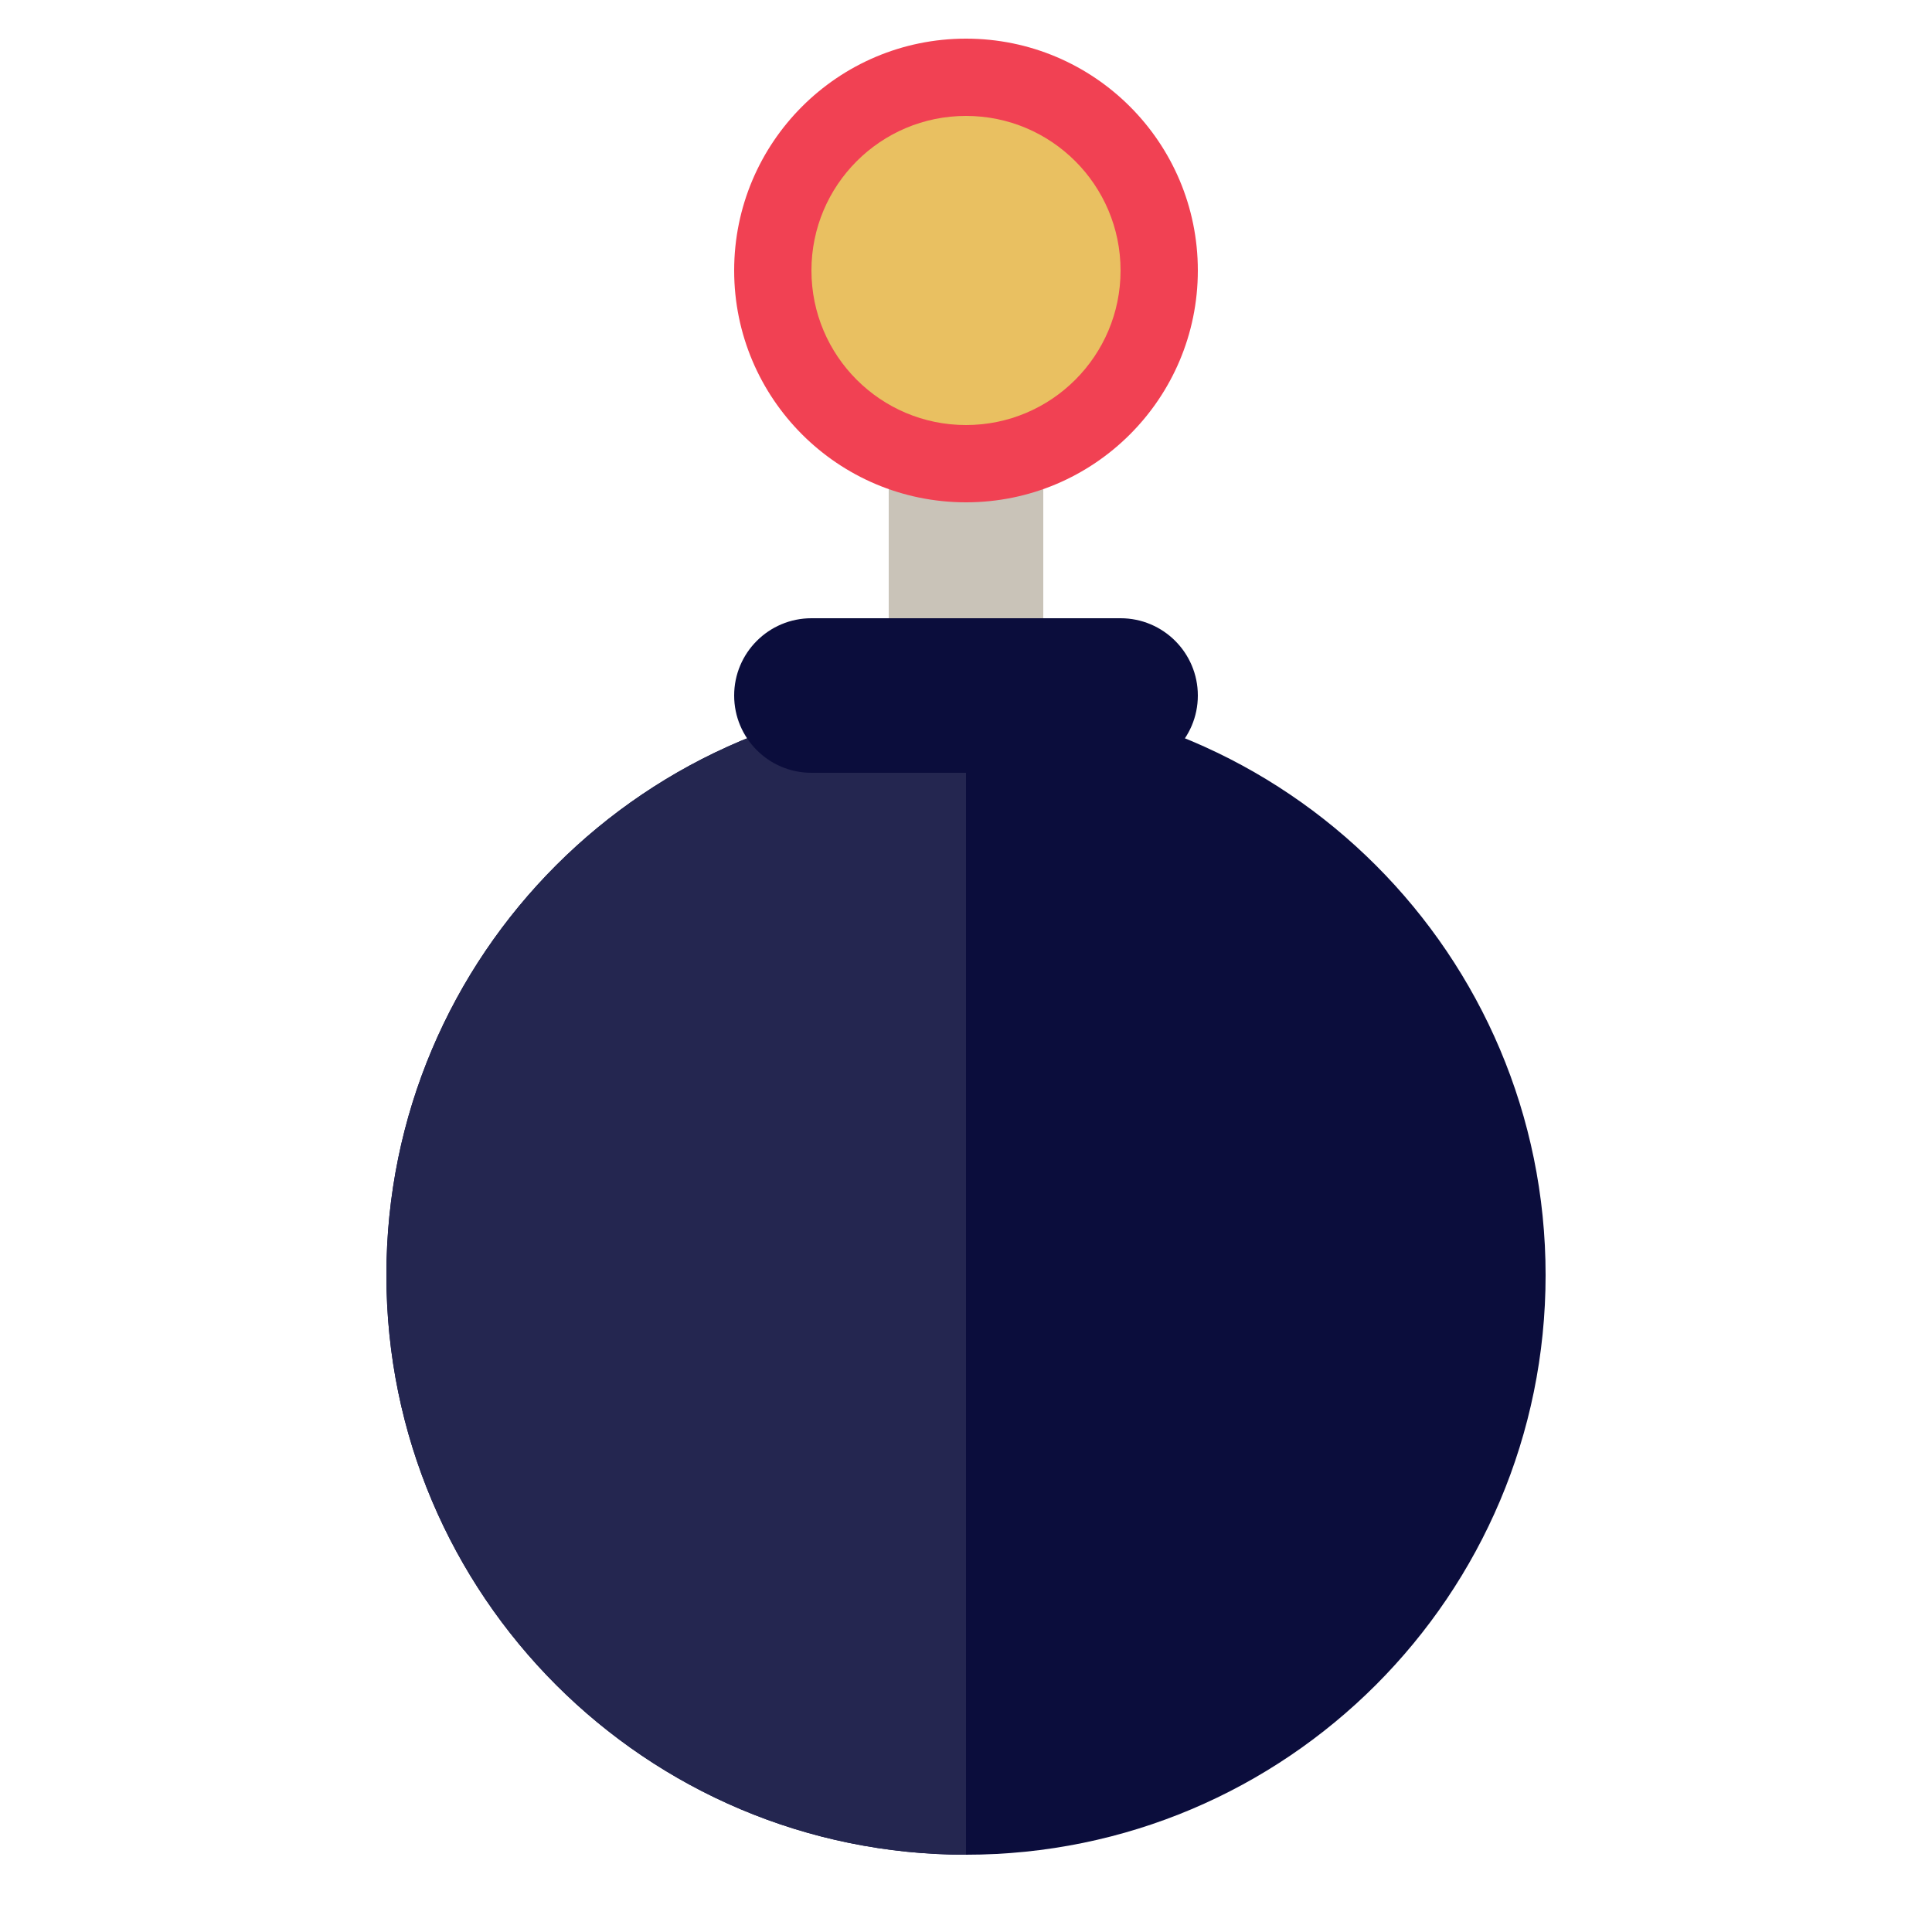
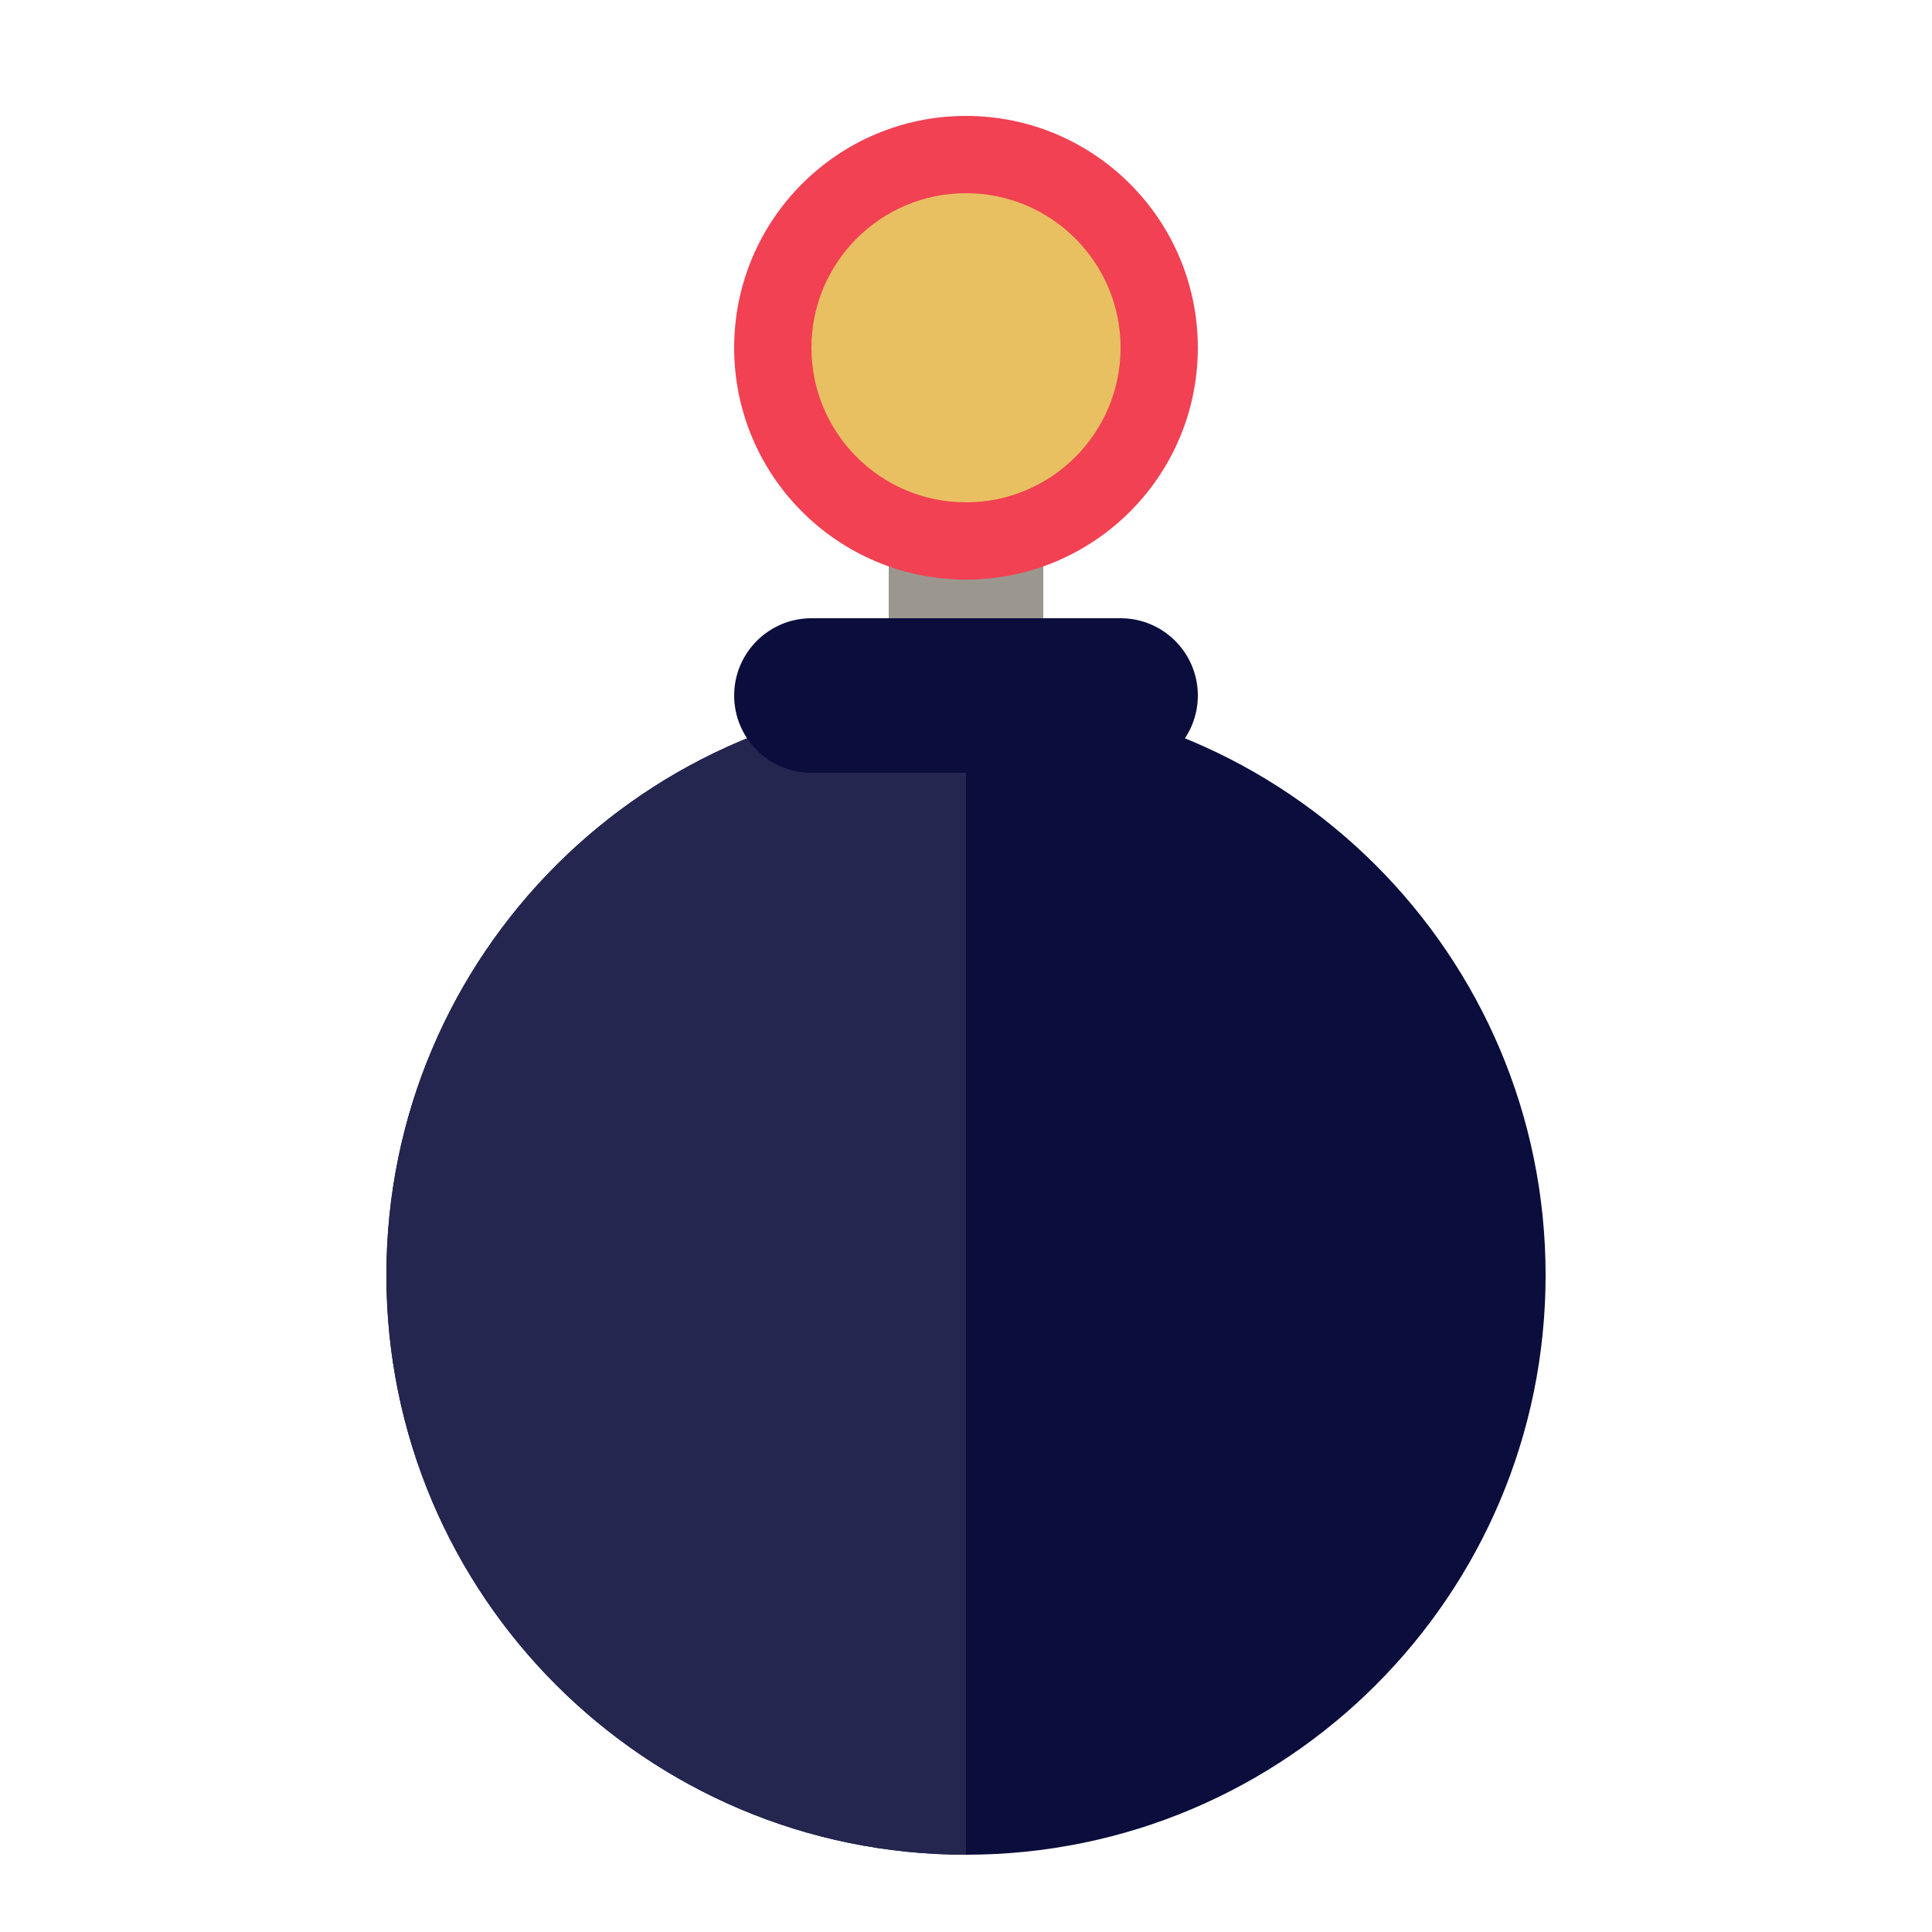
<svg xmlns="http://www.w3.org/2000/svg" version="1.1" xml:space="preserve" viewBox="0 0 50 50">
  <g>
-     <rect x="23" y="8" width="4" height="15" style="fill: #C9C3B8;" />
-     <circle cx="25" cy="7" r="6" style="fill: #F14153;" />
-     <circle cx="25" cy="7" r="4" style="fill: #E9C061;" />
+     <rect x="23" y="8" width="4" height="15" style="fill: #9C978E;" />
+     <circle cx="25" cy="9" r="6" style="fill: #F14153;" />
+     <circle cx="25" cy="9" r="4" style="fill: #E9C061;" />
  </g>
  <g>
    <circle cx="25" cy="33" r="15" style="fill: #0B0D3C;" />
    <path d="M25,18 A15,15 0 0, 0 25,48" style="fill: #242650;" />
    <rect x="19" y="16" rx="2" ry="2" width="12" height="4" style="fill: #0B0D3C;" />
  </g>
</svg>
